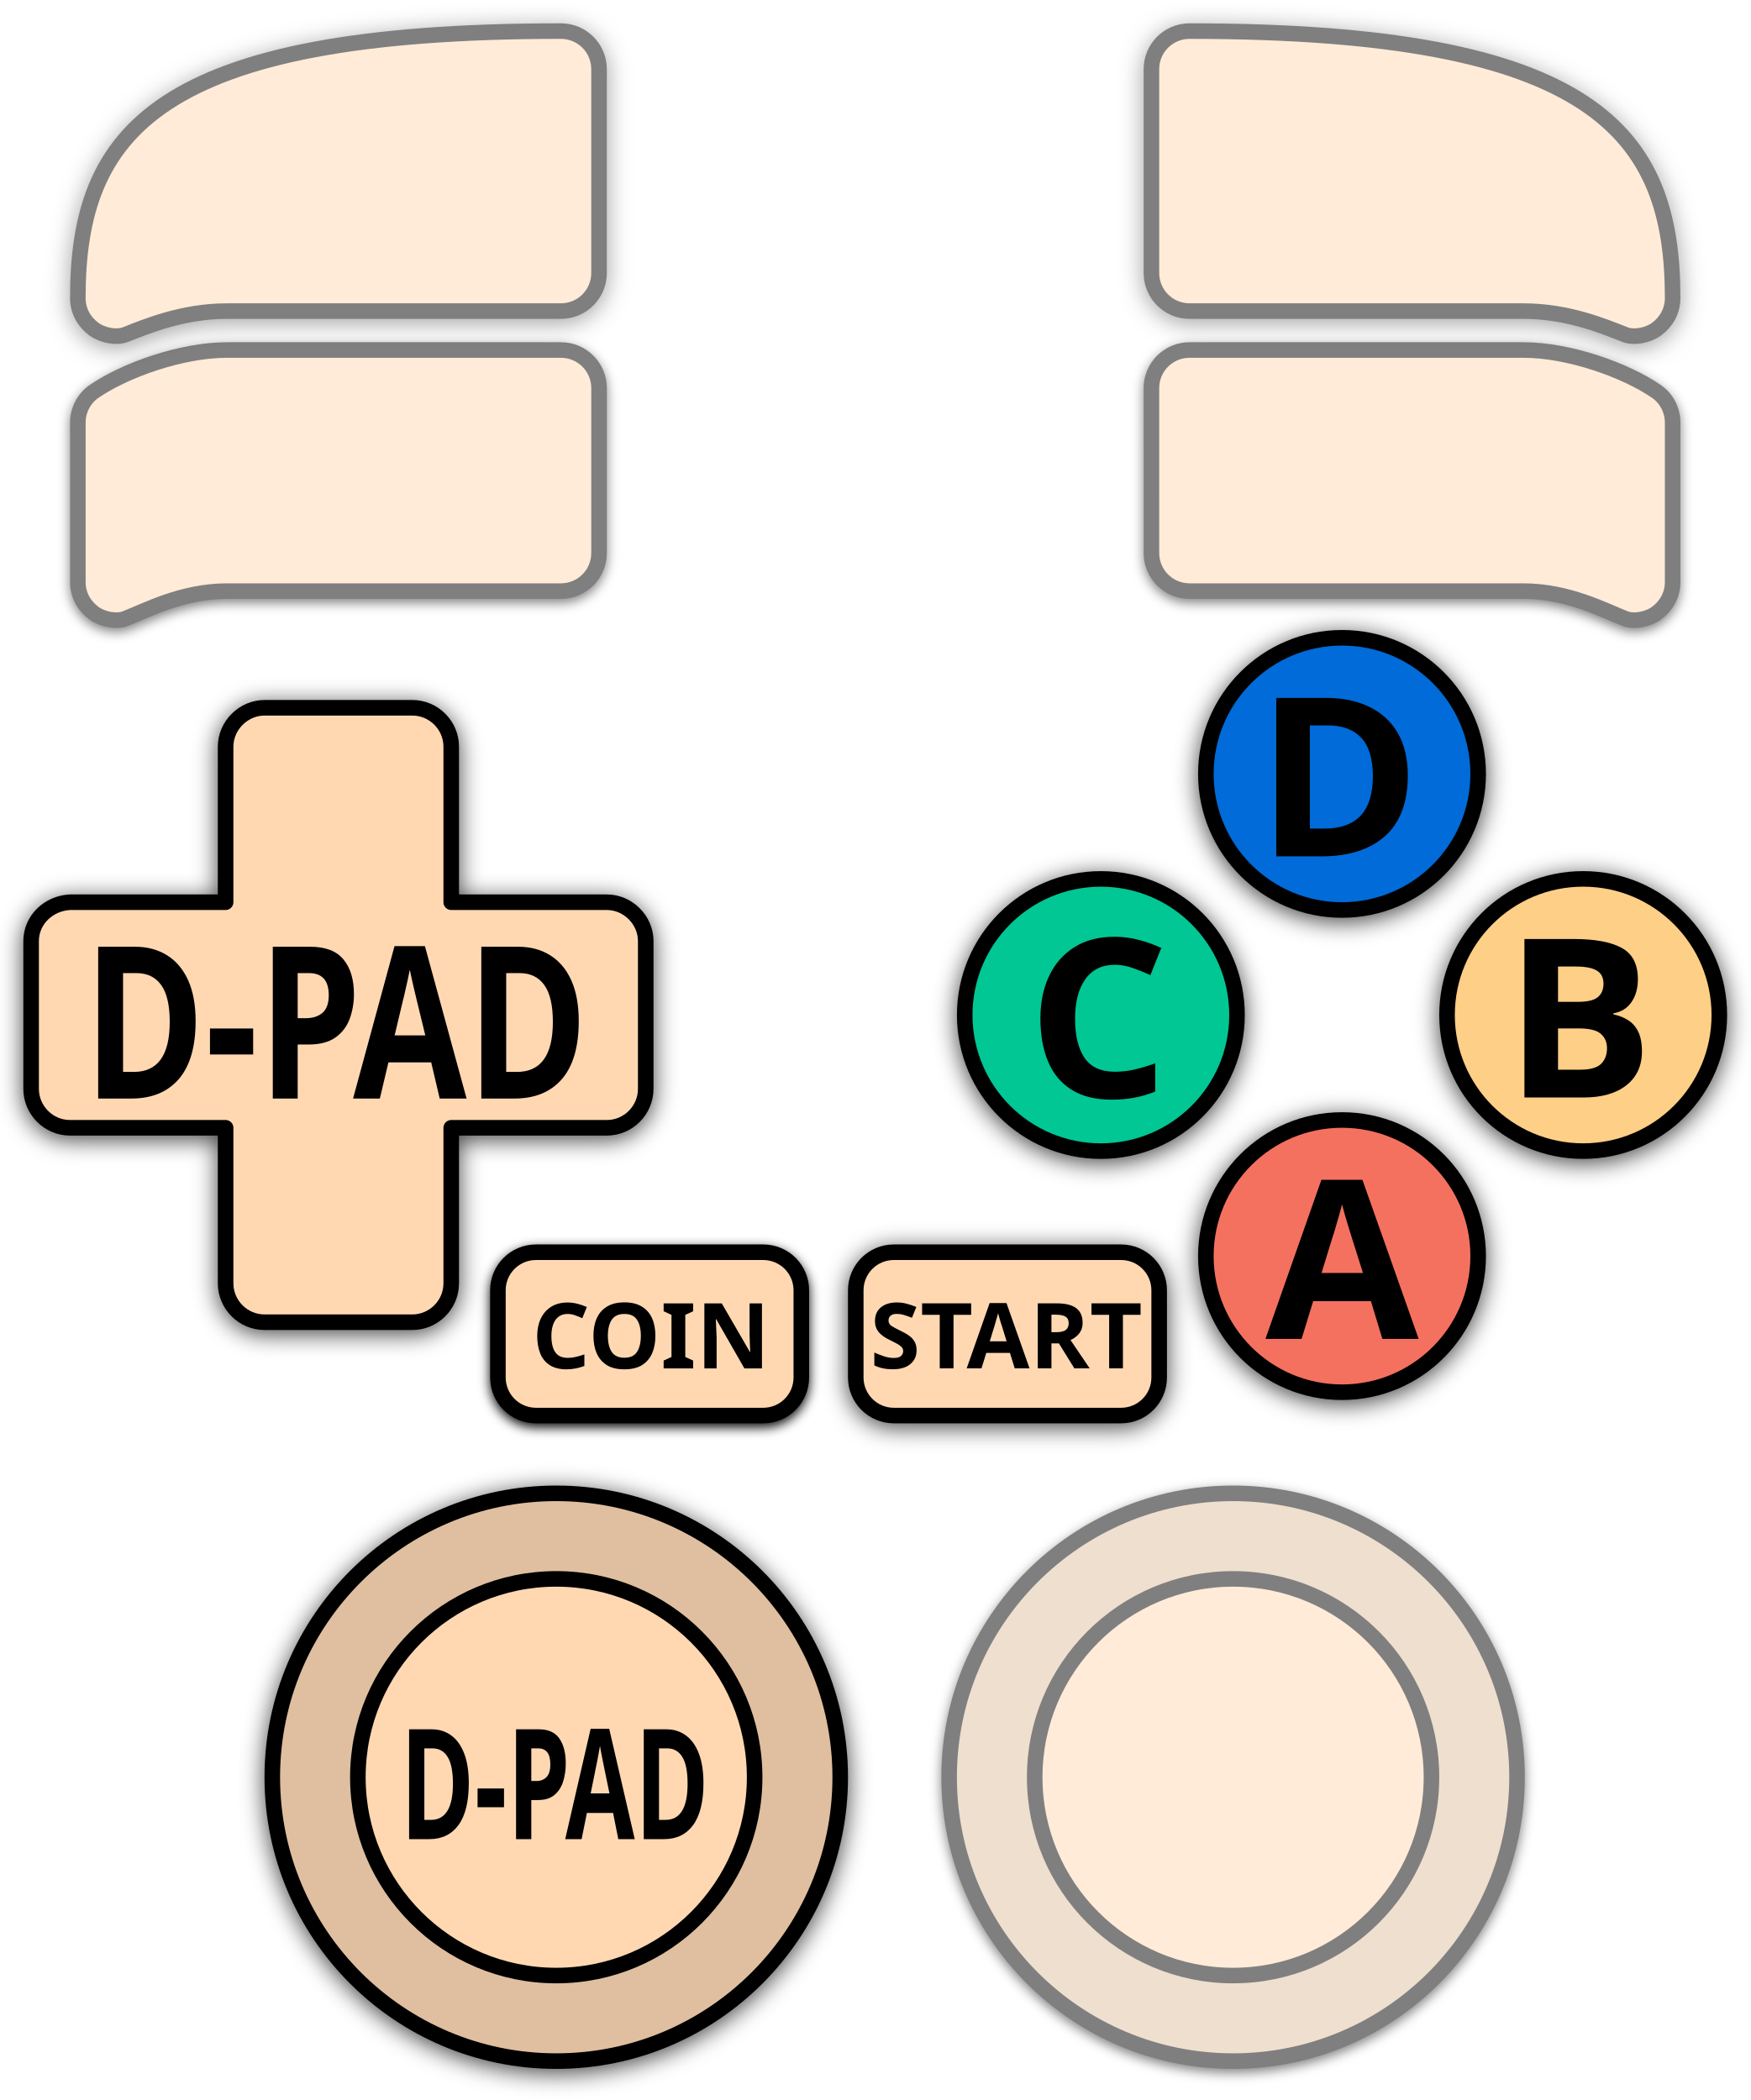
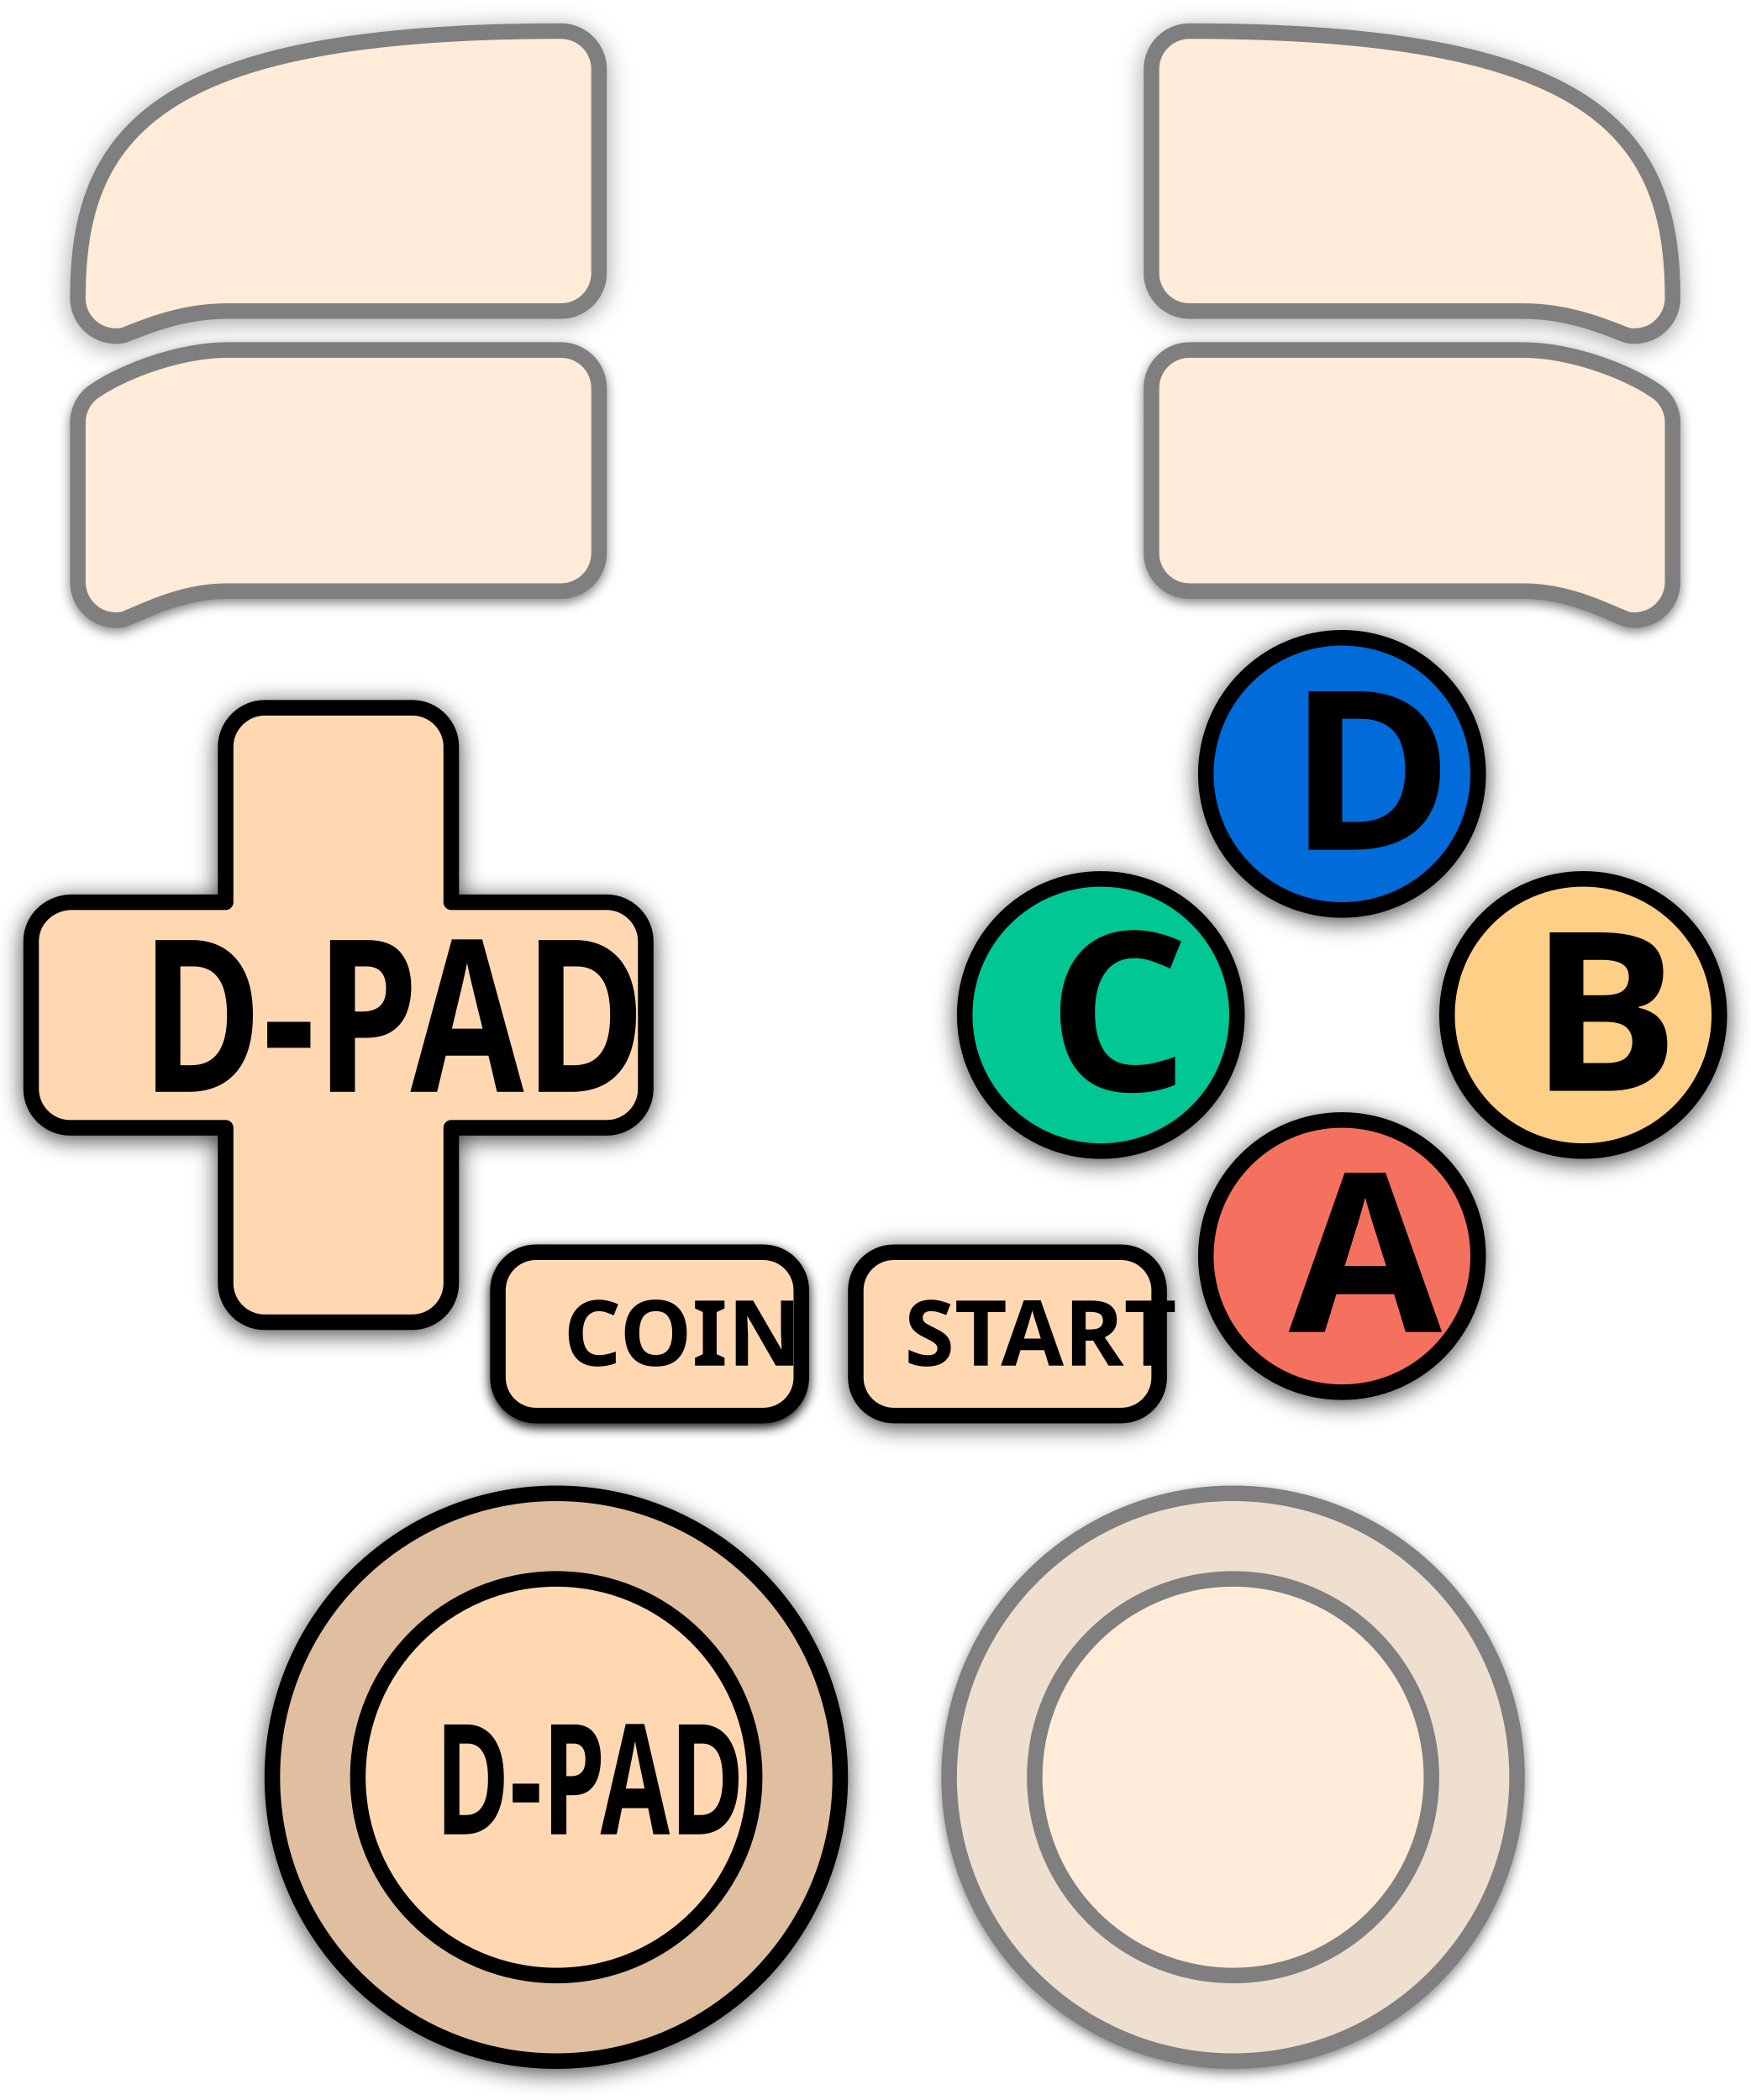
<svg xmlns="http://www.w3.org/2000/svg" version="1.1" id="Layer_3" x="0px" y="0px" viewBox="0 0 225 270" xml:space="preserve" width="225" height="270">
  <defs id="defs75">
    <rect x="41.228" y="199.808" width="55.255" height="51.834" id="rect369361" />
    <rect x="76.739" y="147.344" width="33.368" height="20.844" id="rect127464" />
    <rect x="128.25" y="105.787" width="33.96" height="33.738" id="rect83351" />
    <rect x="127.677" y="105.526" width="34.595" height="33.973" id="rect34999" />
    <rect x="161.554" y="139.782" width="33.152" height="33.894" id="rect24475" />
    <rect x="128.25" y="105.787" width="33.96" height="33.738" id="rect83351-3" />
    <rect x="128.25" y="105.787" width="33.96" height="33.738" id="rect83351-9" />
    <rect x="128.25" y="105.787" width="33.96" height="33.738" id="rect83351-5" />
    <rect x="76.739" y="147.344" width="32.548" height="20.781" id="rect127464-0" />
    <rect x="128.25" y="105.787" width="69.439" height="31.708" id="rect83351-4" />
    <rect x="128.25" y="105.787" width="33.96" height="33.738" id="rect83351-52" />
    <rect x="128.25" y="105.787" width="33.96" height="33.738" id="rect83351-52-6" />
    <rect x="128.25" y="105.787" width="33.96" height="33.738" id="rect83351-37" />
    <rect x="128.25" y="105.787" width="33.96" height="33.738" id="rect83351-3-9" />
    <rect x="128.25" y="105.787" width="33.96" height="33.738" id="rect83351-9-2" />
    <rect x="128.25" y="105.787" width="33.96" height="33.738" id="rect83351-5-7" />
    <rect x="76.739" y="147.344" width="33.368" height="20.844" id="rect127464-7" />
    <rect x="76.739" y="147.344" width="32.548" height="20.781" id="rect127464-0-5" />
    <rect x="128.25" y="105.787" width="69.439" height="31.708" id="rect83351-4-1" />
    <rect x="128.25" y="105.787" width="33.96" height="33.738" id="rect83351-52-67" />
    <rect x="128.25" y="105.787" width="33.96" height="33.738" id="rect83351-52-6-8" />
    <rect x="128.25" y="105.787" width="69.439" height="31.708" id="rect83351-4-1-4" />
    <rect x="128.25" y="105.787" width="69.439" height="31.708" id="rect83351-4-1-4-4" />
    <rect x="128.25" y="105.787" width="69.439" height="31.708" id="rect83351-4-1-4-9" />
    <rect x="128.25" y="105.787" width="69.439" height="31.708" id="rect83351-4-1-4-4-4" />
    <rect x="76.739" y="147.344" width="65.207" height="14.331" id="rect127464-7-2" />
    <rect x="76.739" y="147.344" width="65.207" height="14.331" id="rect127464-7-2-8" />
    <rect x="76.739" y="147.344" width="33.368" height="20.844" id="rect127464-7-5" />
    <rect x="76.739" y="147.344" width="65.207" height="14.331" id="rect127464-7-2-2" />
    <rect x="76.739" y="147.344" width="65.207" height="14.331" id="rect127464-7-2-8-1" />
    <rect x="76.739" y="147.344" width="32.548" height="20.781" id="rect127464-0-5-4" />
    <rect x="128.25" y="105.787" width="33.96" height="33.738" id="rect83351-37-3" />
    <rect x="128.25" y="105.787" width="33.96" height="33.738" id="rect83351-3-9-2" />
    <rect x="128.25" y="105.787" width="33.96" height="33.738" id="rect83351-9-2-3" />
    <rect x="128.25" y="105.787" width="33.96" height="33.738" id="rect83351-5-7-8" />
    <rect x="128.25" y="105.787" width="69.439" height="31.708" id="rect83351-4-1-1" />
    <rect x="128.25" y="105.787" width="69.439" height="31.708" id="rect83351-4-1-4-8" />
    <rect x="128.25" y="105.787" width="69.439" height="31.708" id="rect83351-4-1-4-9-1" />
    <rect x="128.25" y="105.787" width="33.96" height="33.738" id="rect83351-52-67-5" />
    <rect x="128.25" y="105.787" width="33.96" height="33.738" id="rect83351-52-6-8-9" />
    <rect x="128.25" y="105.787" width="69.439" height="31.708" id="rect83351-4-1-4-4-2" />
    <rect x="128.25" y="105.787" width="69.439" height="31.708" id="rect83351-4-1-4-4-4-7" />
    <rect x="128.25" y="105.787" width="69.439" height="31.708" id="rect83351-4-1-4-9-2" />
    <rect x="128.25" y="105.787" width="54.922" height="28.684" id="rect83351-4-1-4-6" />
    <rect x="128.25" y="105.787" width="54.922" height="28.684" id="rect83351-4-1-4-6-6" />
    <rect x="128.25" y="105.787" width="54.922" height="28.684" id="rect83351-4-1-4-6-6-5" />
    <rect x="128.25" y="105.787" width="54.922" height="28.684" id="rect83351-4-1-4-6-5" />
    <rect x="128.25" y="105.787" width="28.869" height="28.839" id="rect83351-4-1-4-6-9" />
    <rect x="128.25" y="105.787" width="28.869" height="28.839" id="rect83351-4-1-4-6-9-7" />
    <rect x="128.25" y="105.787" width="28.869" height="28.839" id="rect83351-4-1-4-6-9-0" />
    <rect x="128.25" y="105.787" width="28.869" height="28.839" id="rect83351-4-1-4-6-9-0-2" />
    <rect x="128.25" y="105.787" width="54.922" height="28.684" id="rect83351-4-1-4-6-5-7" />
    <rect x="128.25" y="105.787" width="54.922" height="28.684" id="rect83351-4-1-4-6-5-72" />
    <rect x="128.25" y="105.787" width="54.922" height="28.684" id="rect83351-4-1-4-6-5-72-2" />
    <rect x="128.25" y="105.787" width="30.806" height="28.718" id="rect83351-4-1-4-6-5-7-5" />
    <rect x="128.25" y="105.787" width="30.806" height="28.718" id="rect83351-4-1-4-6-5-7-5-2" />
    <rect x="128.25" y="105.787" width="30.806" height="28.718" id="rect83351-4-1-4-6-5-7-5-26" />
    <rect x="128.25" y="105.787" width="30.806" height="28.718" id="rect83351-4-1-4-6-5-7-5-4" />
    <rect x="76.739" y="147.344" width="33.368" height="20.844" id="rect127464-7-4" />
    <rect x="76.739" y="147.344" width="33.368" height="19.215" id="rect127464-7-4-8" />
    <rect x="76.739" y="147.344" width="44.004" height="35.334" id="rect127464-7-4-8-8" />
    <rect x="76.739" y="147.344" width="44.004" height="35.334" id="rect127464-7-4-8-8-8" />
    <rect x="41.228" y="199.808" width="55.255" height="51.834" id="rect369361-1" />
    <rect x="41.228" y="199.808" width="86.232" height="35.141" id="rect369361-0" />
    <rect x="128.25" y="105.787" width="81.862" height="29.811" id="rect83351-4-1-4-6-5-7-5-2-1" />
    <rect x="128.25" y="105.787" width="54.922" height="28.684" id="rect83351-4-1-4-6-5-72-2-6" />
    <rect x="128.25" y="105.787" width="54.922" height="28.684" id="rect83351-4-1-4-6-5-72-2-6-6" />
    <rect x="128.25" y="105.787" width="54.922" height="28.684" id="rect83351-4-1-4-6-5-72-2-6-6-8" />
    <rect x="128.25" y="105.787" width="93.027" height="32.239" id="rect83351-4-1-4-6-5-72-2-6-6-0" />
    <rect x="128.25" y="105.787" width="33.275" height="27.809" id="rect83351-4-1-4-6-5-72-2-6-6-5" />
    <rect x="128.25" y="105.787" width="33.275" height="27.809" id="rect83351-4-1-4-6-5-72-2-6-6-5-7" />
    <rect x="128.25" y="105.787" width="33.275" height="27.809" id="rect83351-4-1-4-6-5-72-2-6-6-5-7-2" />
    <rect x="128.25" y="105.787" width="33.275" height="27.809" id="rect83351-4-1-4-6-5-72-2-6-6-5-7-5" />
    <rect x="128.25" y="105.787" width="43.668" height="19.897" id="rect83351-4-1-4-6-5-72-2-6-6-0-4" />
    <rect x="128.25" y="105.787" width="77.274" height="28.684" id="rect83351-4-1-4-6-5-72-2-6-6-0-4-6" />
    <rect x="128.25" y="105.787" width="77.274" height="28.684" id="rect83351-4-1-4-6-5-72-2-6-6-0-4-0" />
    <rect x="128.25" y="105.787" width="61.396" height="39.166" id="rect83351-4-1-4-6-5-72-2-6-6-0-4-67" />
    <rect x="128.25" y="105.787" width="43.668" height="19.897" id="rect83351-4-1-4-6-5-72-2-6-6-0-4-3" />
    <rect x="128.25" y="105.787" width="61.396" height="39.166" id="rect83351-4-1-4-6-5-72-2-6-6-0-4-67-2" />
    <filter style="color-interpolation-filters:sRGB;" id="filter108623" x="-0.131" y="-0.219" width="1.263" height="1.462">
      <feFlood flood-opacity="0.75" flood-color="rgb(0,0,0)" result="flood" id="feFlood108613" />
      <feComposite in="flood" in2="SourceGraphic" operator="in" result="composite1" id="feComposite108615" />
      <feGaussianBlur in="composite1" stdDeviation="1.5" result="blur" id="feGaussianBlur108617" />
      <feOffset dx="0" dy="0.5" result="offset" id="feOffset108619" />
      <feComposite in="SourceGraphic" in2="offset" operator="over" result="composite2" id="feComposite108621" />
    </filter>
    <filter style="color-interpolation-filters:sRGB;" id="filter108915" x="-0.072" y="-0.133" width="1.144" height="1.29">
      <feFlood flood-opacity="1" flood-color="rgb(0,0,0)" result="flood" id="feFlood108905" />
      <feComposite in="flood" in2="SourceGraphic" operator="in" result="composite1" id="feComposite108907" />
      <feGaussianBlur in="composite1" stdDeviation="0.75" result="blur" id="feGaussianBlur108909" />
      <feOffset dx="0" dy="0.5" result="offset" id="feOffset108911" />
      <feComposite in="SourceGraphic" in2="offset" operator="over" result="composite2" id="feComposite108913" />
    </filter>
    <rect x="128.25" y="105.787" width="43.668" height="19.897" id="rect83351-4-1-4-6-5-72-2-6-6-0-4-3-4" />
    <rect x="128.25" y="105.787" width="43.668" height="19.897" id="rect83351-4-1-4-6-5-72-2-6-6-0-4-3-47" />
    <rect x="128.25" y="105.787" width="43.668" height="19.897" id="rect83351-4-1-4-6-5-72-2-6-6-0-4-3-8" />
    <rect x="128.25" y="105.787" width="93.027" height="32.239" id="rect83351-4-1-4-6-5-72-2-6-6-0-3" />
    <rect x="128.25" y="105.787" width="43.668" height="19.897" id="rect83351-4-1-4-6-5-72-2-6-6-0-4-3-7" />
    <rect x="128.25" y="105.787" width="43.668" height="19.897" id="rect83351-4-1-4-6-5-72-2-6-6-0-4-3-5" />
  </defs>
  <g id="layer2" style="display:none">
    <rect style="display:inline;fill:#000000;fill-opacity:0.25;stroke-width:10.783;stroke-linecap:round;stroke-linejoin:round" id="rect937" width="223" height="278" x="1" y="1" rx="6.977" ry="6.969" />
  </g>
  <g id="layer1">
    <g id="layer8" style="display:inline">
      <path style="display:inline;opacity:1;fill:#ffd8b2;fill-opacity:1;stroke:#000000;stroke-width:2;stroke-linecap:round;stroke-linejoin:round;stroke-miterlimit:4;stroke-dasharray:none;stroke-opacity:1;paint-order:normal;filter:url(#filter108915)" d="M 103,177.112 C 103,179.778 100.843,182 98.091,182 H 68.909 C 66.157,182 64,179.778 64,177.112 v -11.223 c 0,-2.666 2.157,-4.888 4.909,-4.888 H 98.091 c 2.752,0 4.909,2.222 4.909,4.888 z" id="path23-1-9" />
      <path style="display:inline;fill:#ffd8b2;fill-opacity:1;stroke:#000000;stroke-width:2;stroke-linecap:round;stroke-linejoin:round;stroke-miterlimit:4;stroke-dasharray:none;stroke-opacity:1;paint-order:normal;filter:url(#filter108623)" d="m 148.998,177.112 c 0,2.666 -2.157,4.888 -4.909,4.888 h -29.182 c -2.752,0 -4.909,-2.222 -4.909,-4.888 v -11.223 c 0,-2.666 2.157,-4.888 4.909,-4.888 h 29.182 c 2.752,0 4.909,2.222 4.909,4.888 z" id="path23-1-9-2" />
-       <text xml:space="preserve" id="text83349-9-6-1-07-17-3-8-9-5-9-4" style="font-style:normal;font-variant:normal;font-weight:bold;font-stretch:normal;font-size:11.054px;line-height:1;font-family:'Entangled Plain BRK';-inkscape-font-specification:'Entangled Plain BRK Bold';font-variant-ligatures:normal;font-variant-position:normal;font-variant-caps:normal;font-variant-numeric:normal;font-variant-alternates:normal;font-variant-east-asian:normal;text-indent:0;text-align:center;text-decoration-line:none;text-decoration-style:solid;text-decoration-color:#000000;letter-spacing:0px;word-spacing:0px;text-transform:none;writing-mode:lr-tb;direction:ltr;text-orientation:mixed;dominant-baseline:auto;baseline-shift:baseline;white-space:pre;shape-inside:url(#rect83351-4-1-4-6-5-72-2-6-6-0-4-3);shape-padding:0;shape-margin:0;inline-size:0;display:inline;fill:#000000;fill-opacity:1;stroke:none;stroke-width:0.236;stroke-linecap:round;stroke-linejoin:round;stroke-miterlimit:4;stroke-dasharray:none;stroke-dashoffset:0;stroke-opacity:1;paint-order:stroke fill markers;stop-color:#000000" x="7.898" y="0" transform="matrix(1.059564,0,0,1.059564,-29.67728,54.65116)">
-         <tspan x="133.564" y="114.463" id="tspan2">START</tspan>
+       <text xml:space="preserve" id="text83349-9-6-1-07-17-3-8-9-5-9-4" style="font-style:normal;font-variant:normal;font-weight:bold;font-stretch:normal;font-size:11.054px;line-height:1;font-family:'Entangled Plain BRK';-inkscape-font-specification:'Entangled Plain BRK Bold';font-variant-ligatures:normal;font-variant-position:normal;font-variant-caps:normal;font-variant-numeric:normal;font-variant-alternates:normal;font-variant-east-asian:normal;text-indent:0;text-align:center;text-decoration-line:none;text-decoration-style:solid;text-decoration-color:#000000;letter-spacing:0px;word-spacing:0px;text-transform:none;writing-mode:lr-tb;direction:ltr;text-orientation:mixed;dominant-baseline:auto;baseline-shift:baseline;white-space:pre;shape-inside:url(#rect83351-4-1-4-6-5-72-2-6-6-0-4-3);shape-padding:0;shape-margin:0;inline-size:0;display:inline;fill:#000000;fill-opacity:1;stroke:none;stroke-width:0.236;stroke-linecap:round;stroke-linejoin:round;stroke-miterlimit:4;stroke-dasharray:none;stroke-dashoffset:0;stroke-opacity:1;paint-order:stroke fill markers;stop-color:#000000" x="7.898" y="0" transform="matrix(1.059564,0,0,1.059564,-29.52502,54.12266)">
+         <tspan x="137.571" y="114.63" id="tspan1">START</tspan>
      </text>
-       <text xml:space="preserve" id="text83349-9-6-1-07-17-3-8-9-5-9-4-6" style="font-style:normal;font-variant:normal;font-weight:bold;font-stretch:normal;font-size:11.054px;line-height:1;font-family:'Entangled Plain BRK';-inkscape-font-specification:'Entangled Plain BRK Bold';font-variant-ligatures:normal;font-variant-position:normal;font-variant-caps:normal;font-variant-numeric:normal;font-variant-alternates:normal;font-variant-east-asian:normal;text-indent:0;text-align:center;text-decoration-line:none;text-decoration-style:solid;text-decoration-color:#000000;letter-spacing:0px;word-spacing:0px;text-transform:none;writing-mode:lr-tb;direction:ltr;text-orientation:mixed;dominant-baseline:auto;baseline-shift:baseline;white-space:pre;shape-inside:url(#rect83351-4-1-4-6-5-72-2-6-6-0-4-3-5);shape-padding:0;shape-margin:0;inline-size:0;display:inline;fill:#000000;fill-opacity:1;stroke:none;stroke-width:0.236;stroke-linecap:round;stroke-linejoin:round;stroke-miterlimit:4;stroke-dasharray:none;stroke-dashoffset:0;stroke-opacity:1;paint-order:stroke fill markers;stop-color:#000000" x="7.898" y="0" transform="matrix(1.059564,0,0,1.059564,-75.33612,54.65702)">
-         <tspan x="135.631" y="114.463" id="tspan3">COIN</tspan>
+       <text xml:space="preserve" id="text83349-9-6-1-07-17-3-8-9-5-9-4-6" style="font-style:normal;font-variant:normal;font-weight:bold;font-stretch:normal;font-size:11.054px;line-height:1;font-family:'Entangled Plain BRK';-inkscape-font-specification:'Entangled Plain BRK Bold';font-variant-ligatures:normal;font-variant-position:normal;font-variant-caps:normal;font-variant-numeric:normal;font-variant-alternates:normal;font-variant-east-asian:normal;text-indent:0;text-align:center;text-decoration-line:none;text-decoration-style:solid;text-decoration-color:#000000;letter-spacing:0px;word-spacing:0px;text-transform:none;writing-mode:lr-tb;direction:ltr;text-orientation:mixed;dominant-baseline:auto;baseline-shift:baseline;white-space:pre;shape-inside:url(#rect83351-4-1-4-6-5-72-2-6-6-0-4-3-5);shape-padding:0;shape-margin:0;inline-size:0;display:inline;fill:#000000;fill-opacity:1;stroke:none;stroke-width:0.236;stroke-linecap:round;stroke-linejoin:round;stroke-miterlimit:4;stroke-dasharray:none;stroke-dashoffset:0;stroke-opacity:1;paint-order:stroke fill markers;stop-color:#000000" x="7.898" y="0" transform="matrix(1.059564,0,0,1.059564,-75.52351,54.12461)">
+         <tspan x="139.616" y="114.63" id="tspan2">COIN</tspan>
      </text>
    </g>
    <g id="layer7" style="display:inline">
      <circle style="fill:#006bd9;fill-opacity:1;stroke:#000000;stroke-width:2;stroke-linecap:round;stroke-linejoin:round;stroke-miterlimit:4;stroke-dasharray:none;stroke-opacity:1;paint-order:normal;filter:url(#filter108623)" id="path218689" cx="172.501" cy="99.5" r="17.5" />
      <circle style="display:inline;fill:#f5715f;fill-opacity:1;stroke:#000000;stroke-width:2;stroke-linecap:round;stroke-linejoin:round;stroke-miterlimit:4;stroke-dasharray:none;stroke-opacity:1;paint-order:normal;filter:url(#filter108623)" id="path218689-0" cx="172.501" cy="161.5" r="17.5" />
      <circle style="display:inline;fill:#00c794;fill-opacity:1;stroke:#000000;stroke-width:2;stroke-linecap:round;stroke-linejoin:round;stroke-miterlimit:4;stroke-dasharray:none;stroke-opacity:1;paint-order:normal;filter:url(#filter108623)" id="path218689-9-7" cx="141.504" cy="130.502" r="17.5" />
      <circle style="display:inline;fill:#fecf86;fill-opacity:1;stroke:#000000;stroke-width:2;stroke-linecap:round;stroke-linejoin:round;stroke-miterlimit:4;stroke-dasharray:none;stroke-opacity:1;paint-order:normal;filter:url(#filter108623)" id="path218689-9-6" cx="203.501" cy="130.5" r="17.5" />
-       <text xml:space="preserve" id="text83349-9-6-1-07-17-3-8-9-8" style="font-style:normal;font-variant:normal;font-weight:bold;font-stretch:normal;font-size:25.712px;line-height:1;font-family:'Entangled Plain BRK';-inkscape-font-specification:'Entangled Plain BRK Bold';font-variant-ligatures:normal;font-variant-position:normal;font-variant-caps:normal;font-variant-numeric:normal;font-variant-alternates:normal;font-variant-east-asian:normal;text-indent:0;text-align:center;text-decoration-line:none;text-decoration-style:solid;text-decoration-color:#000000;letter-spacing:0px;word-spacing:0px;text-transform:none;writing-mode:lr-tb;direction:ltr;text-orientation:mixed;dominant-baseline:auto;baseline-shift:baseline;white-space:pre;shape-inside:url(#rect83351-4-1-4-6-5-72-2-6-6-5);shape-padding:0;shape-margin:0;inline-size:0;display:inline;fill:#000000;fill-opacity:1;stroke:none;stroke-width:0.225;stroke-linecap:round;stroke-linejoin:round;stroke-miterlimit:4;stroke-dasharray:none;stroke-dashoffset:0;stroke-opacity:1;paint-order:stroke fill markers;stop-color:#000000" x="7.898" y="0" transform="matrix(1.109734,0,0,1.109734,11.25861,-29.68754)">
-         <tspan x="135.373" y="125.968" id="tspan4">D</tspan>
+       <text xml:space="preserve" id="text83349-9-6-1-07-17-3-8-9-8" style="font-style:normal;font-variant:normal;font-weight:bold;font-stretch:normal;font-size:25.712px;line-height:1;font-family:'Entangled Plain BRK';-inkscape-font-specification:'Entangled Plain BRK Bold';font-variant-ligatures:normal;font-variant-position:normal;font-variant-caps:normal;font-variant-numeric:normal;font-variant-alternates:normal;font-variant-east-asian:normal;text-indent:0;text-align:center;text-decoration-line:none;text-decoration-style:solid;text-decoration-color:#000000;letter-spacing:0px;word-spacing:0px;text-transform:none;writing-mode:lr-tb;direction:ltr;text-orientation:mixed;dominant-baseline:auto;baseline-shift:baseline;white-space:pre;shape-inside:url(#rect83351-4-1-4-6-5-72-2-6-6-5);shape-padding:0;shape-margin:0;inline-size:0;display:inline;fill:#000000;fill-opacity:1;stroke:none;stroke-width:0.225;stroke-linecap:round;stroke-linejoin:round;stroke-miterlimit:4;stroke-dasharray:none;stroke-dashoffset:0;stroke-opacity:1;paint-order:stroke fill markers;stop-color:#000000" x="7.898" y="0" transform="matrix(1.109734,0,0,1.109734,11.71516,-30.9751)">
+         <tspan x="138.703" y="126.357" id="tspan3">D</tspan>
      </text>
-       <text xml:space="preserve" id="text83349-9-6-1-07-17-3-8-9-8-0" style="font-style:normal;font-variant:normal;font-weight:bold;font-stretch:normal;font-size:25.712px;line-height:1;font-family:'Entangled Plain BRK';-inkscape-font-specification:'Entangled Plain BRK Bold';font-variant-ligatures:normal;font-variant-position:normal;font-variant-caps:normal;font-variant-numeric:normal;font-variant-alternates:normal;font-variant-east-asian:normal;text-indent:0;text-align:center;text-decoration-line:none;text-decoration-style:solid;text-decoration-color:#000000;letter-spacing:0px;word-spacing:0px;text-transform:none;writing-mode:lr-tb;direction:ltr;text-orientation:mixed;dominant-baseline:auto;baseline-shift:baseline;white-space:pre;shape-inside:url(#rect83351-4-1-4-6-5-72-2-6-6-5-7);shape-padding:0;shape-margin:0;inline-size:0;display:inline;fill:#000000;fill-opacity:1;stroke:none;stroke-width:0.225;stroke-linecap:round;stroke-linejoin:round;stroke-miterlimit:4;stroke-dasharray:none;stroke-dashoffset:0;stroke-opacity:1;paint-order:stroke fill markers;stop-color:#000000" x="7.898" y="0" transform="matrix(1.109734,0,0,1.109734,11.71515,32.35527)">
-         <tspan x="136.016" y="125.968" id="tspan5">A</tspan>
+       <text xml:space="preserve" id="text83349-9-6-1-07-17-3-8-9-8-0" style="font-style:normal;font-variant:normal;font-weight:bold;font-stretch:normal;font-size:25.712px;line-height:1;font-family:'Entangled Plain BRK';-inkscape-font-specification:'Entangled Plain BRK Bold';font-variant-ligatures:normal;font-variant-position:normal;font-variant-caps:normal;font-variant-numeric:normal;font-variant-alternates:normal;font-variant-east-asian:normal;text-indent:0;text-align:center;text-decoration-line:none;text-decoration-style:solid;text-decoration-color:#000000;letter-spacing:0px;word-spacing:0px;text-transform:none;writing-mode:lr-tb;direction:ltr;text-orientation:mixed;dominant-baseline:auto;baseline-shift:baseline;white-space:pre;shape-inside:url(#rect83351-4-1-4-6-5-72-2-6-6-5-7);shape-padding:0;shape-margin:0;inline-size:0;display:inline;fill:#000000;fill-opacity:1;stroke:none;stroke-width:0.225;stroke-linecap:round;stroke-linejoin:round;stroke-miterlimit:4;stroke-dasharray:none;stroke-dashoffset:0;stroke-opacity:1;paint-order:stroke fill markers;stop-color:#000000" x="7.898" y="0" transform="matrix(1.109734,0,0,1.109734,11.71516,31.0249)">
+         <tspan x="138.703" y="126.357" id="tspan4">A</tspan>
      </text>
-       <text xml:space="preserve" id="text83349-9-6-1-07-17-3-8-9-8-0-1" style="font-style:normal;font-variant:normal;font-weight:bold;font-stretch:normal;font-size:25.712px;line-height:1;font-family:'Entangled Plain BRK';-inkscape-font-specification:'Entangled Plain BRK Bold';font-variant-ligatures:normal;font-variant-position:normal;font-variant-caps:normal;font-variant-numeric:normal;font-variant-alternates:normal;font-variant-east-asian:normal;text-indent:0;text-align:center;text-decoration-line:none;text-decoration-style:solid;text-decoration-color:#000000;letter-spacing:0px;word-spacing:0px;text-transform:none;writing-mode:lr-tb;direction:ltr;text-orientation:mixed;dominant-baseline:auto;baseline-shift:baseline;white-space:pre;shape-inside:url(#rect83351-4-1-4-6-5-72-2-6-6-5-7-2);shape-padding:0;shape-margin:0;inline-size:0;display:inline;fill:#000000;fill-opacity:1;stroke:none;stroke-width:0.225;stroke-linecap:round;stroke-linejoin:round;stroke-miterlimit:4;stroke-dasharray:none;stroke-dashoffset:0;stroke-opacity:1;paint-order:stroke fill markers;stop-color:#000000" x="7.898" y="0" transform="matrix(1.109734,0,0,1.109734,42.18729,1.312465)">
-         <tspan x="136.248" y="125.968" id="tspan6">B</tspan>
+       <text xml:space="preserve" id="text83349-9-6-1-07-17-3-8-9-8-0-1" style="font-style:normal;font-variant:normal;font-weight:bold;font-stretch:normal;font-size:25.712px;line-height:1;font-family:'Entangled Plain BRK';-inkscape-font-specification:'Entangled Plain BRK Bold';font-variant-ligatures:normal;font-variant-position:normal;font-variant-caps:normal;font-variant-numeric:normal;font-variant-alternates:normal;font-variant-east-asian:normal;text-indent:0;text-align:center;text-decoration-line:none;text-decoration-style:solid;text-decoration-color:#000000;letter-spacing:0px;word-spacing:0px;text-transform:none;writing-mode:lr-tb;direction:ltr;text-orientation:mixed;dominant-baseline:auto;baseline-shift:baseline;white-space:pre;shape-inside:url(#rect83351-4-1-4-6-5-72-2-6-6-5-7-2);shape-padding:0;shape-margin:0;inline-size:0;display:inline;fill:#000000;fill-opacity:1;stroke:none;stroke-width:0.225;stroke-linecap:round;stroke-linejoin:round;stroke-miterlimit:4;stroke-dasharray:none;stroke-dashoffset:0;stroke-opacity:1;paint-order:stroke fill markers;stop-color:#000000" x="7.898" y="0" transform="matrix(1.109734,0,0,1.109734,42.71516,0.02490261)">
+         <tspan x="138.703" y="126.357" id="tspan5">B</tspan>
      </text>
-       <text xml:space="preserve" id="text83349-9-6-1-07-17-3-8-9-8-0-3" style="font-style:normal;font-variant:normal;font-weight:bold;font-stretch:normal;font-size:25.712px;line-height:1;font-family:'Entangled Plain BRK';-inkscape-font-specification:'Entangled Plain BRK Bold';font-variant-ligatures:normal;font-variant-position:normal;font-variant-caps:normal;font-variant-numeric:normal;font-variant-alternates:normal;font-variant-east-asian:normal;text-indent:0;text-align:center;text-decoration-line:none;text-decoration-style:solid;text-decoration-color:#000000;letter-spacing:0px;word-spacing:0px;text-transform:none;writing-mode:lr-tb;direction:ltr;text-orientation:mixed;dominant-baseline:auto;baseline-shift:baseline;white-space:pre;shape-inside:url(#rect83351-4-1-4-6-5-72-2-6-6-5-7-5);shape-padding:0;shape-margin:0;inline-size:0;display:inline;fill:#000000;fill-opacity:1;stroke:none;stroke-width:0.225;stroke-linecap:round;stroke-linejoin:round;stroke-miterlimit:4;stroke-dasharray:none;stroke-dashoffset:0;stroke-opacity:1;paint-order:stroke fill markers;stop-color:#000000" x="7.898" y="0" transform="matrix(1.109734,0,0,1.109734,-19.61014,1.314556)">
-         <tspan x="136.697" y="125.968" id="tspan7">C</tspan>
+       <text xml:space="preserve" id="text83349-9-6-1-07-17-3-8-9-8-0-3" style="font-style:normal;font-variant:normal;font-weight:bold;font-stretch:normal;font-size:25.712px;line-height:1;font-family:'Entangled Plain BRK';-inkscape-font-specification:'Entangled Plain BRK Bold';font-variant-ligatures:normal;font-variant-position:normal;font-variant-caps:normal;font-variant-numeric:normal;font-variant-alternates:normal;font-variant-east-asian:normal;text-indent:0;text-align:center;text-decoration-line:none;text-decoration-style:solid;text-decoration-color:#000000;letter-spacing:0px;word-spacing:0px;text-transform:none;writing-mode:lr-tb;direction:ltr;text-orientation:mixed;dominant-baseline:auto;baseline-shift:baseline;white-space:pre;shape-inside:url(#rect83351-4-1-4-6-5-72-2-6-6-5-7-5);shape-padding:0;shape-margin:0;inline-size:0;display:inline;fill:#000000;fill-opacity:1;stroke:none;stroke-width:0.225;stroke-linecap:round;stroke-linejoin:round;stroke-miterlimit:4;stroke-dasharray:none;stroke-dashoffset:0;stroke-opacity:1;paint-order:stroke fill markers;stop-color:#000000" x="7.898" y="0" transform="matrix(1.109734,0,0,1.109734,-19.28199,0.02699306)">
+         <tspan x="138.703" y="126.357" id="tspan6">C</tspan>
      </text>
    </g>
    <g id="layer10" style="display:inline">
      <g id="g977" style="opacity:0.5">
        <circle style="opacity:1;fill:#dfbfa0;fill-opacity:1;stroke:#000000;stroke-width:2;stroke-linecap:round;stroke-linejoin:round;stroke-miterlimit:4;stroke-dasharray:none;stroke-opacity:1;paint-order:normal;filter:url(#filter108915)" id="path358887" cx="158.5" cy="228.5" r="36.5" />
        <circle style="opacity:1;fill:#ffd8b2;fill-opacity:1;stroke:#000000;stroke-width:2;stroke-linecap:round;stroke-linejoin:round;stroke-miterlimit:4;stroke-dasharray:none;stroke-opacity:1;paint-order:normal" id="path359169" cx="158.5" cy="228.5" r="25.5" />
      </g>
      <g id="g973">
        <circle style="display:inline;fill:#dfbfa0;fill-opacity:1;stroke:#000000;stroke-width:2;stroke-linecap:round;stroke-linejoin:round;stroke-miterlimit:4;stroke-dasharray:none;stroke-opacity:1;paint-order:normal;filter:url(#filter108623)" id="path358887-3" cx="71.5" cy="228.5" r="36.5" />
        <circle style="display:inline;opacity:1;fill:#ffd8b2;fill-opacity:1;stroke:#000000;stroke-width:2;stroke-linecap:round;stroke-linejoin:round;stroke-miterlimit:4;stroke-dasharray:none;stroke-opacity:1;paint-order:normal" id="path359169-9" cx="71.5" cy="228.5" r="25.5" />
      </g>
      <g id="layer9" style="display:inline">
        <path style="display:inline;fill:#ffd8b2;fill-opacity:1;stroke:#000000;stroke-width:2;stroke-linecap:round;stroke-linejoin:round;stroke-miterlimit:4;stroke-dasharray:none;stroke-opacity:1;paint-order:normal;filter:url(#filter108623)" d="m 83,140 c 0,2.74 -2.248,5.006 -5,5 H 58 v 20 c 0,2.752 -2.26,5 -5,5 H 34 c -2.74,0 -5,-2.248 -5,-5 V 145 H 9 c -2.752,0 -5,-2.26 -5,-5 v -19 c 0,-2.74 2.252,-4.863 5,-5 H 29 V 96 c 0,-2.74 2.322,-5 5,-5 h 19 c 2.74,0 5,2.248 5,5 v 20 h 20 c 2.74,0 5.014,2.323 5,5 z" id="path6246" />
-         <text xml:space="preserve" id="text83349-9-6-1-07-17-3-8-9-5" style="font-style:normal;font-variant:normal;font-weight:bold;font-stretch:normal;font-size:25.712px;line-height:1;font-family:'Entangled Plain BRK';-inkscape-font-specification:'Entangled Plain BRK Bold';font-variant-ligatures:normal;font-variant-position:normal;font-variant-caps:normal;font-variant-numeric:normal;font-variant-alternates:normal;font-variant-east-asian:normal;text-indent:0;text-align:center;text-decoration-line:none;text-decoration-style:solid;text-decoration-color:#000000;letter-spacing:0px;word-spacing:0px;text-transform:none;writing-mode:lr-tb;direction:ltr;text-orientation:mixed;dominant-baseline:auto;baseline-shift:baseline;white-space:pre;shape-inside:url(#rect83351-4-1-4-6-5-72-2-6-6-0);shape-padding:0;shape-margin:0;inline-size:0;display:inline;fill:#000000;fill-opacity:1;stroke:none;stroke-width:0.267;stroke-linecap:round;stroke-linejoin:round;stroke-miterlimit:4;stroke-dasharray:none;stroke-dashoffset:0;stroke-opacity:1;paint-order:stroke fill markers;stop-color:#000000" x="7.898" y="0" transform="matrix(0.8220122,0,0,1.062961,-100.496,7.339809)">
-           <tspan x="135.296" y="125.968" id="tspan8">D-PAD</tspan>
+         <text xml:space="preserve" id="text83349-9-6-1-07-17-3-8-9-5" style="font-style:normal;font-variant:normal;font-weight:bold;font-stretch:normal;font-size:25.712px;line-height:1;font-family:'Entangled Plain BRK';-inkscape-font-specification:'Entangled Plain BRK Bold';font-variant-ligatures:normal;font-variant-position:normal;font-variant-caps:normal;font-variant-numeric:normal;font-variant-alternates:normal;font-variant-east-asian:normal;text-indent:0;text-align:center;text-decoration-line:none;text-decoration-style:solid;text-decoration-color:#000000;letter-spacing:0px;word-spacing:0px;text-transform:none;writing-mode:lr-tb;direction:ltr;text-orientation:mixed;dominant-baseline:auto;baseline-shift:baseline;white-space:pre;shape-inside:url(#rect83351-4-1-4-6-5-72-2-6-6-0);shape-padding:0;shape-margin:0;inline-size:0;display:inline;fill:#000000;fill-opacity:1;stroke:none;stroke-width:0.267;stroke-linecap:round;stroke-linejoin:round;stroke-miterlimit:4;stroke-dasharray:none;stroke-dashoffset:0;stroke-opacity:1;paint-order:stroke fill markers;stop-color:#000000" x="7.898" y="0" transform="matrix(0.8220122,0,0,1.062961,-100.1578,6.065517)">
+           <tspan x="143.845" y="126.357" id="tspan7">D-PAD</tspan>
        </text>
-         <text xml:space="preserve" id="text83349-9-6-1-07-17-3-8-9-5-6" style="font-style:normal;font-variant:normal;font-weight:bold;font-stretch:normal;font-size:25.712px;line-height:1;font-family:'Entangled Plain BRK';-inkscape-font-specification:'Entangled Plain BRK Bold';font-variant-ligatures:normal;font-variant-position:normal;font-variant-caps:normal;font-variant-numeric:normal;font-variant-alternates:normal;font-variant-east-asian:normal;text-indent:0;text-align:center;text-decoration-line:none;text-decoration-style:solid;text-decoration-color:#000000;letter-spacing:0px;word-spacing:0px;text-transform:none;writing-mode:lr-tb;direction:ltr;text-orientation:mixed;dominant-baseline:auto;baseline-shift:baseline;white-space:pre;shape-inside:url(#rect83351-4-1-4-6-5-72-2-6-6-0-3);shape-padding:0;shape-margin:0;inline-size:0;display:inline;fill:#000000;fill-opacity:1;stroke:none;stroke-width:0.402;stroke-linecap:round;stroke-linejoin:round;stroke-miterlimit:4;stroke-dasharray:none;stroke-dashoffset:0;stroke-opacity:1;paint-order:stroke fill markers;stop-color:#000000" x="7.898" y="0" transform="matrix(0.503474,0,0,0.769039,-16.69609,139.5838)">
-           <tspan x="135.296" y="125.968" id="tspan9">D-PAD</tspan>
+         <text xml:space="preserve" id="text83349-9-6-1-07-17-3-8-9-5-6" style="font-style:normal;font-variant:normal;font-weight:bold;font-stretch:normal;font-size:25.712px;line-height:1;font-family:'Entangled Plain BRK';-inkscape-font-specification:'Entangled Plain BRK Bold';font-variant-ligatures:normal;font-variant-position:normal;font-variant-caps:normal;font-variant-numeric:normal;font-variant-alternates:normal;font-variant-east-asian:normal;text-indent:0;text-align:center;text-decoration-line:none;text-decoration-style:solid;text-decoration-color:#000000;letter-spacing:0px;word-spacing:0px;text-transform:none;writing-mode:lr-tb;direction:ltr;text-orientation:mixed;dominant-baseline:auto;baseline-shift:baseline;white-space:pre;shape-inside:url(#rect83351-4-1-4-6-5-72-2-6-6-0-3);shape-padding:0;shape-margin:0;inline-size:0;display:inline;fill:#000000;fill-opacity:1;stroke:none;stroke-width:0.402;stroke-linecap:round;stroke-linejoin:round;stroke-miterlimit:4;stroke-dasharray:none;stroke-dashoffset:0;stroke-opacity:1;paint-order:stroke fill markers;stop-color:#000000" x="7.898" y="0" transform="matrix(0.503474,0,0,0.769039,-16.48896,138.6618)">
+           <tspan x="143.845" y="126.357" id="tspan8">D-PAD</tspan>
        </text>
      </g>
    </g>
    <g id="layer4" style="display:inline">
      <path style="display:inline;opacity:0.5;fill:#ffd8b2;fill-opacity:1;stroke:#000000;stroke-width:2;stroke-linecap:round;stroke-linejoin:round;stroke-miterlimit:4;stroke-dasharray:none;stroke-opacity:1;paint-order:normal;filter:url(#filter108915)" d="m 77,71.112 c 0,2.666 -2.157,4.888 -4.909,4.888 H 29.167 c -5.736,0 -10.394,2.501 -13.061,3.541 -1.119,0.437 -2.93,0.103 -4.029,-0.704 -1.212,-0.889 -2.072,-2.29 -2.072,-4.006 V 54.329 c 0,-1.626 0.827,-3.132 2.055,-3.981 3.995,-2.761 11.286,-5.346 17.108,-5.346 h 42.924 c 2.752,0 4.909,2.222 4.909,4.888 z" id="path23-1-9-3" />
      <path style="display:inline;opacity:0.5;fill:#ffd8b2;fill-opacity:1;stroke:#000000;stroke-width:2;stroke-linecap:round;stroke-linejoin:round;stroke-miterlimit:4;stroke-dasharray:none;stroke-opacity:1;paint-order:normal;filter:url(#filter108915)" d="m 148.005,71.112 c 0,2.666 2.157,4.888 4.909,4.888 h 42.924 c 5.736,0 10.394,2.501 13.061,3.541 1.119,0.437 2.93,0.103 4.029,-0.704 C 214.14,77.948 215,76.547 215,74.832 V 54.329 c 0,-1.626 -0.827,-3.132 -2.055,-3.981 -3.995,-2.761 -11.286,-5.346 -17.108,-5.346 h -42.924 c -2.752,0 -4.909,2.222 -4.909,4.888 z" id="path23-1-9-3-1" />
    </g>
    <g id="layer6" style="display:inline">
      <path style="display:inline;fill:#ffd8b2;fill-opacity:1;stroke:#000000;stroke-width:2;stroke-linecap:round;stroke-linejoin:round;stroke-miterlimit:4;stroke-dasharray:none;stroke-opacity:1;paint-order:normal;filter:url(#filter108623);opacity:0.5" d="m 76.999,35.11 c 0,2.666 -2.157,4.888 -4.909,4.888 H 29.165 c -5.736,0 -10.394,1.988 -13.061,3.028 -1.119,0.437 -2.93,0.103 -4.029,-0.704 -1.212,-0.889 -2.072,-2.29 -2.072,-4.006 0,-21.258 9.99,-34.319 62.087,-34.319 2.752,0 4.909,2.222 4.909,4.888 z" id="path23-1-9-3-3" />
      <path style="display:inline;fill:#ffd8b2;fill-opacity:1;stroke:#000000;stroke-width:2;stroke-linecap:round;stroke-linejoin:round;stroke-miterlimit:4;stroke-dasharray:none;stroke-opacity:1;paint-order:normal;filter:url(#filter108623);opacity:0.5" d="m 148.004,35.11 c 0,2.666 2.157,4.888 4.909,4.888 h 42.925 c 5.736,0 10.394,1.988 13.061,3.028 1.119,0.437 2.93,0.103 4.029,-0.704 C 214.14,41.433 215,40.033 215,38.317 215,17.059 205.01,3.998 152.913,3.998 c -2.752,0 -4.909,2.222 -4.909,4.888 z" id="path23-1-9-3-3-0" />
    </g>
  </g>
</svg>
